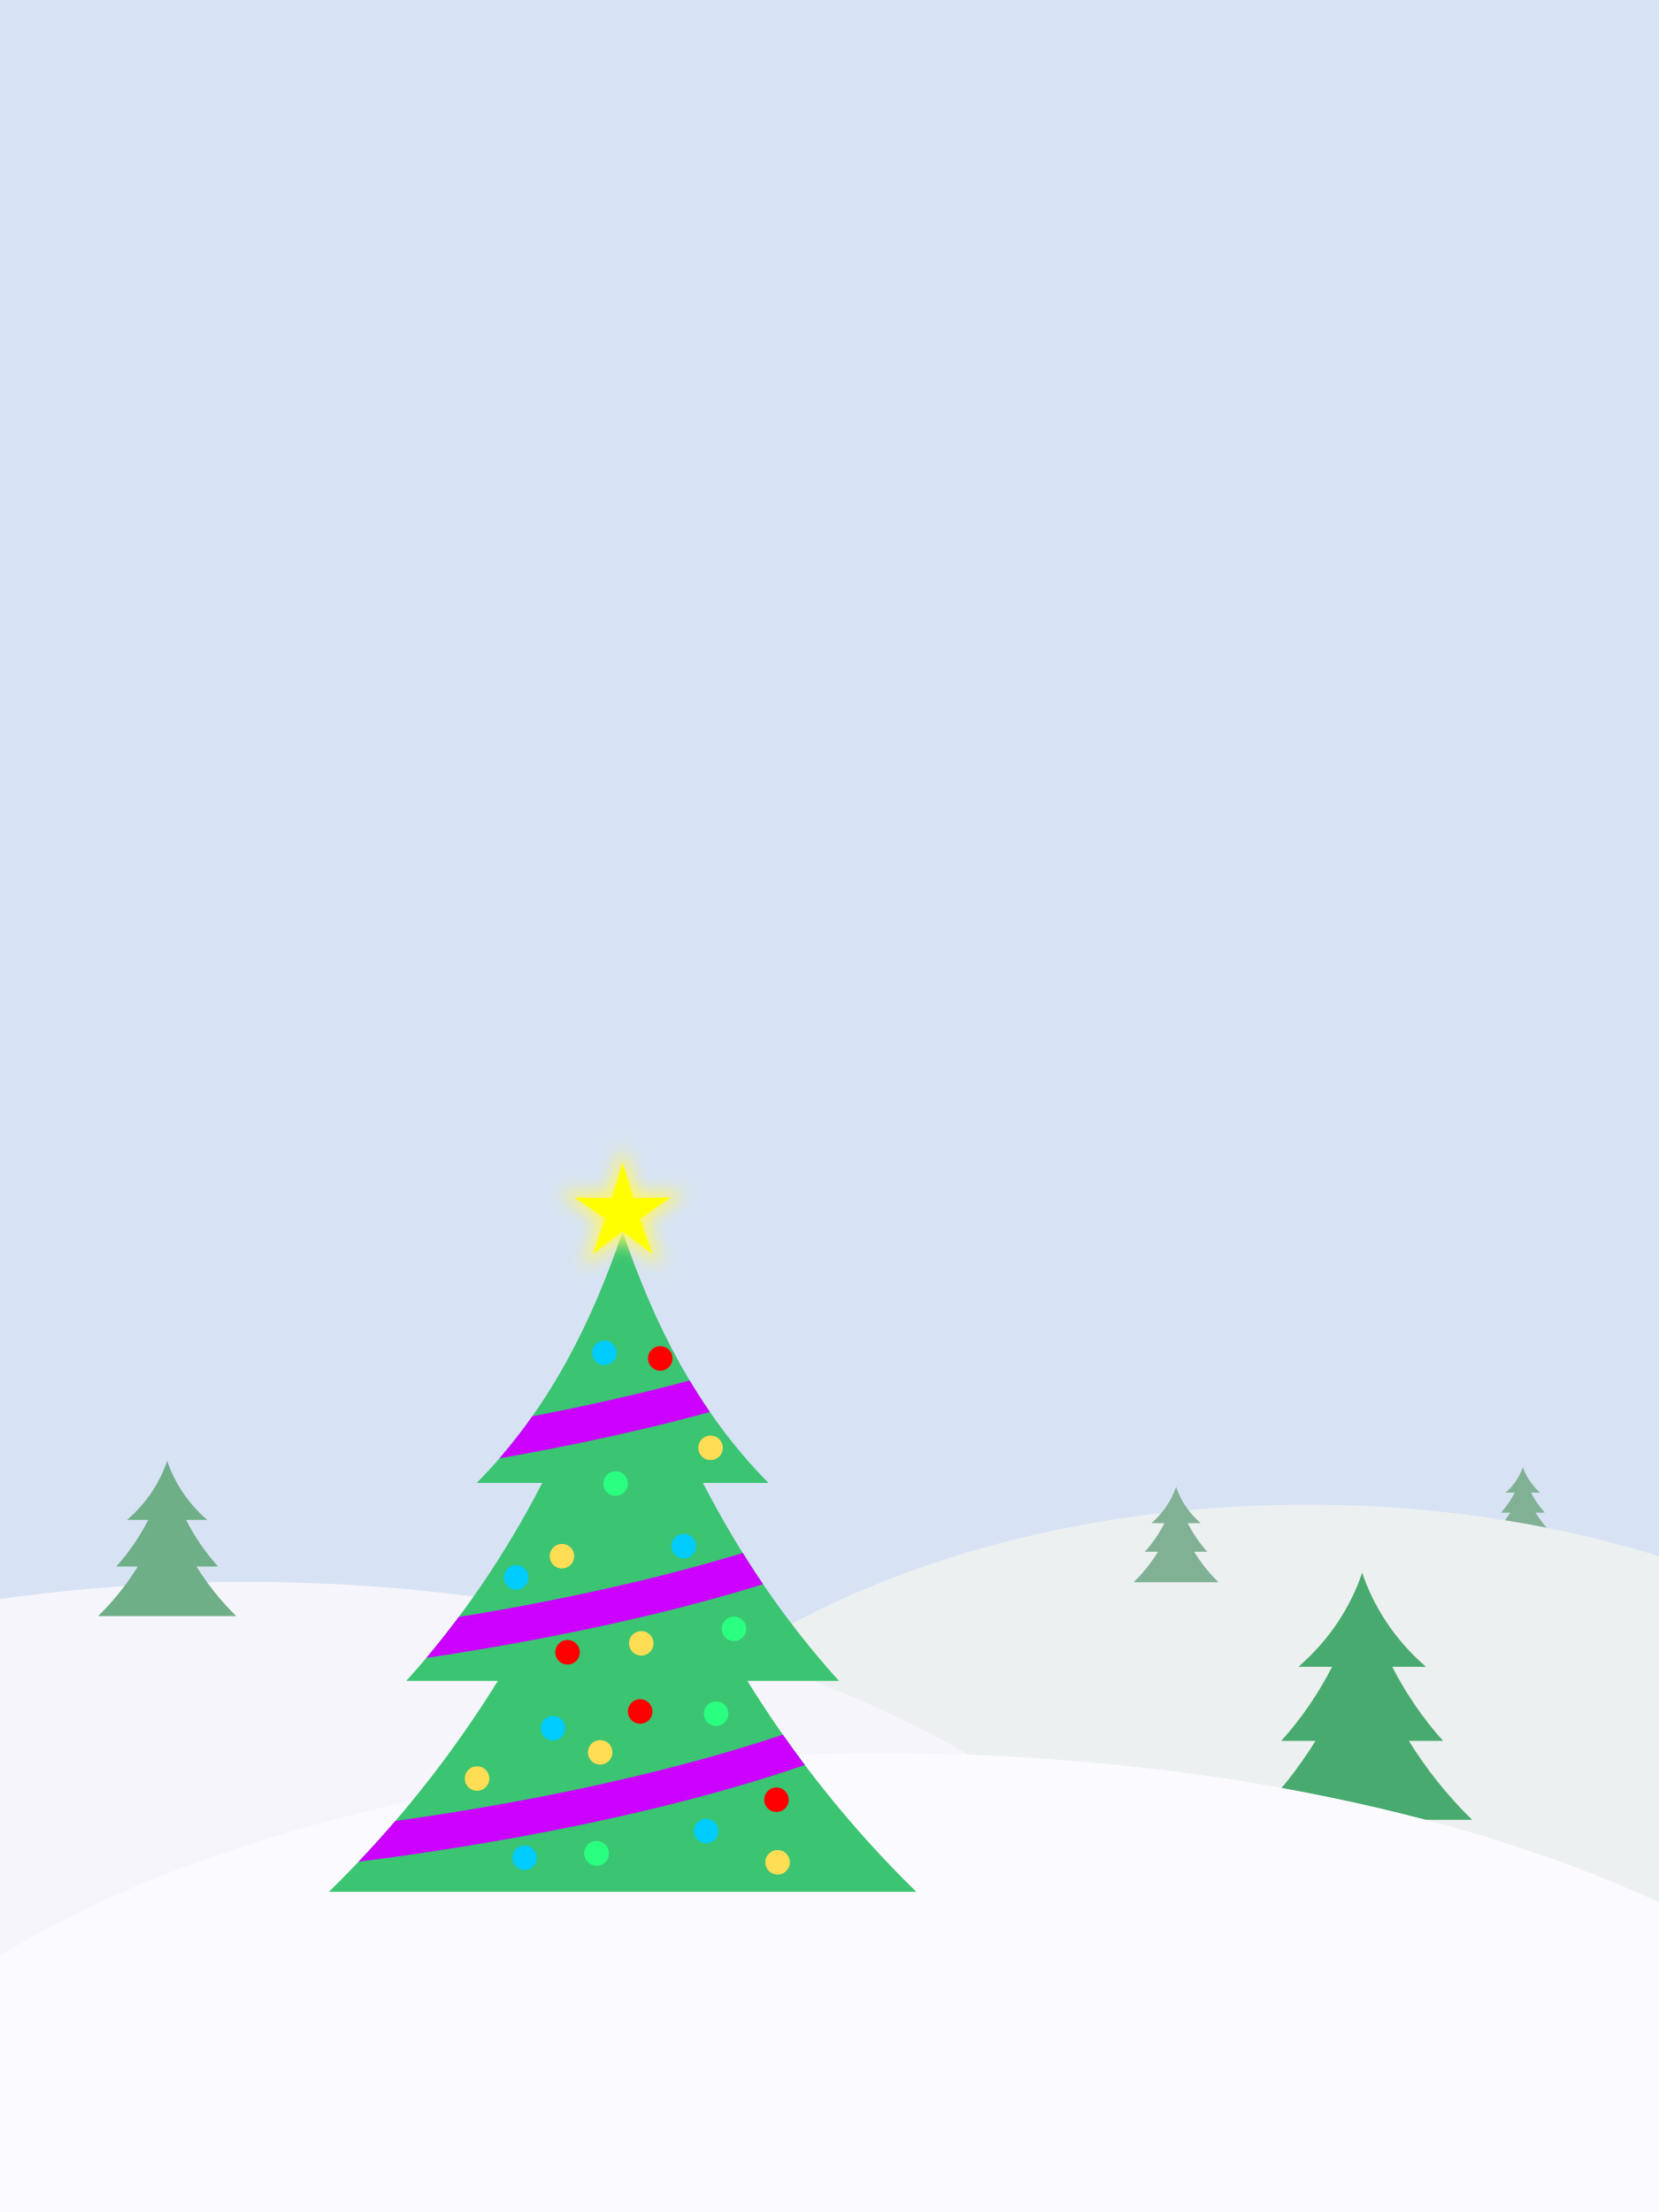
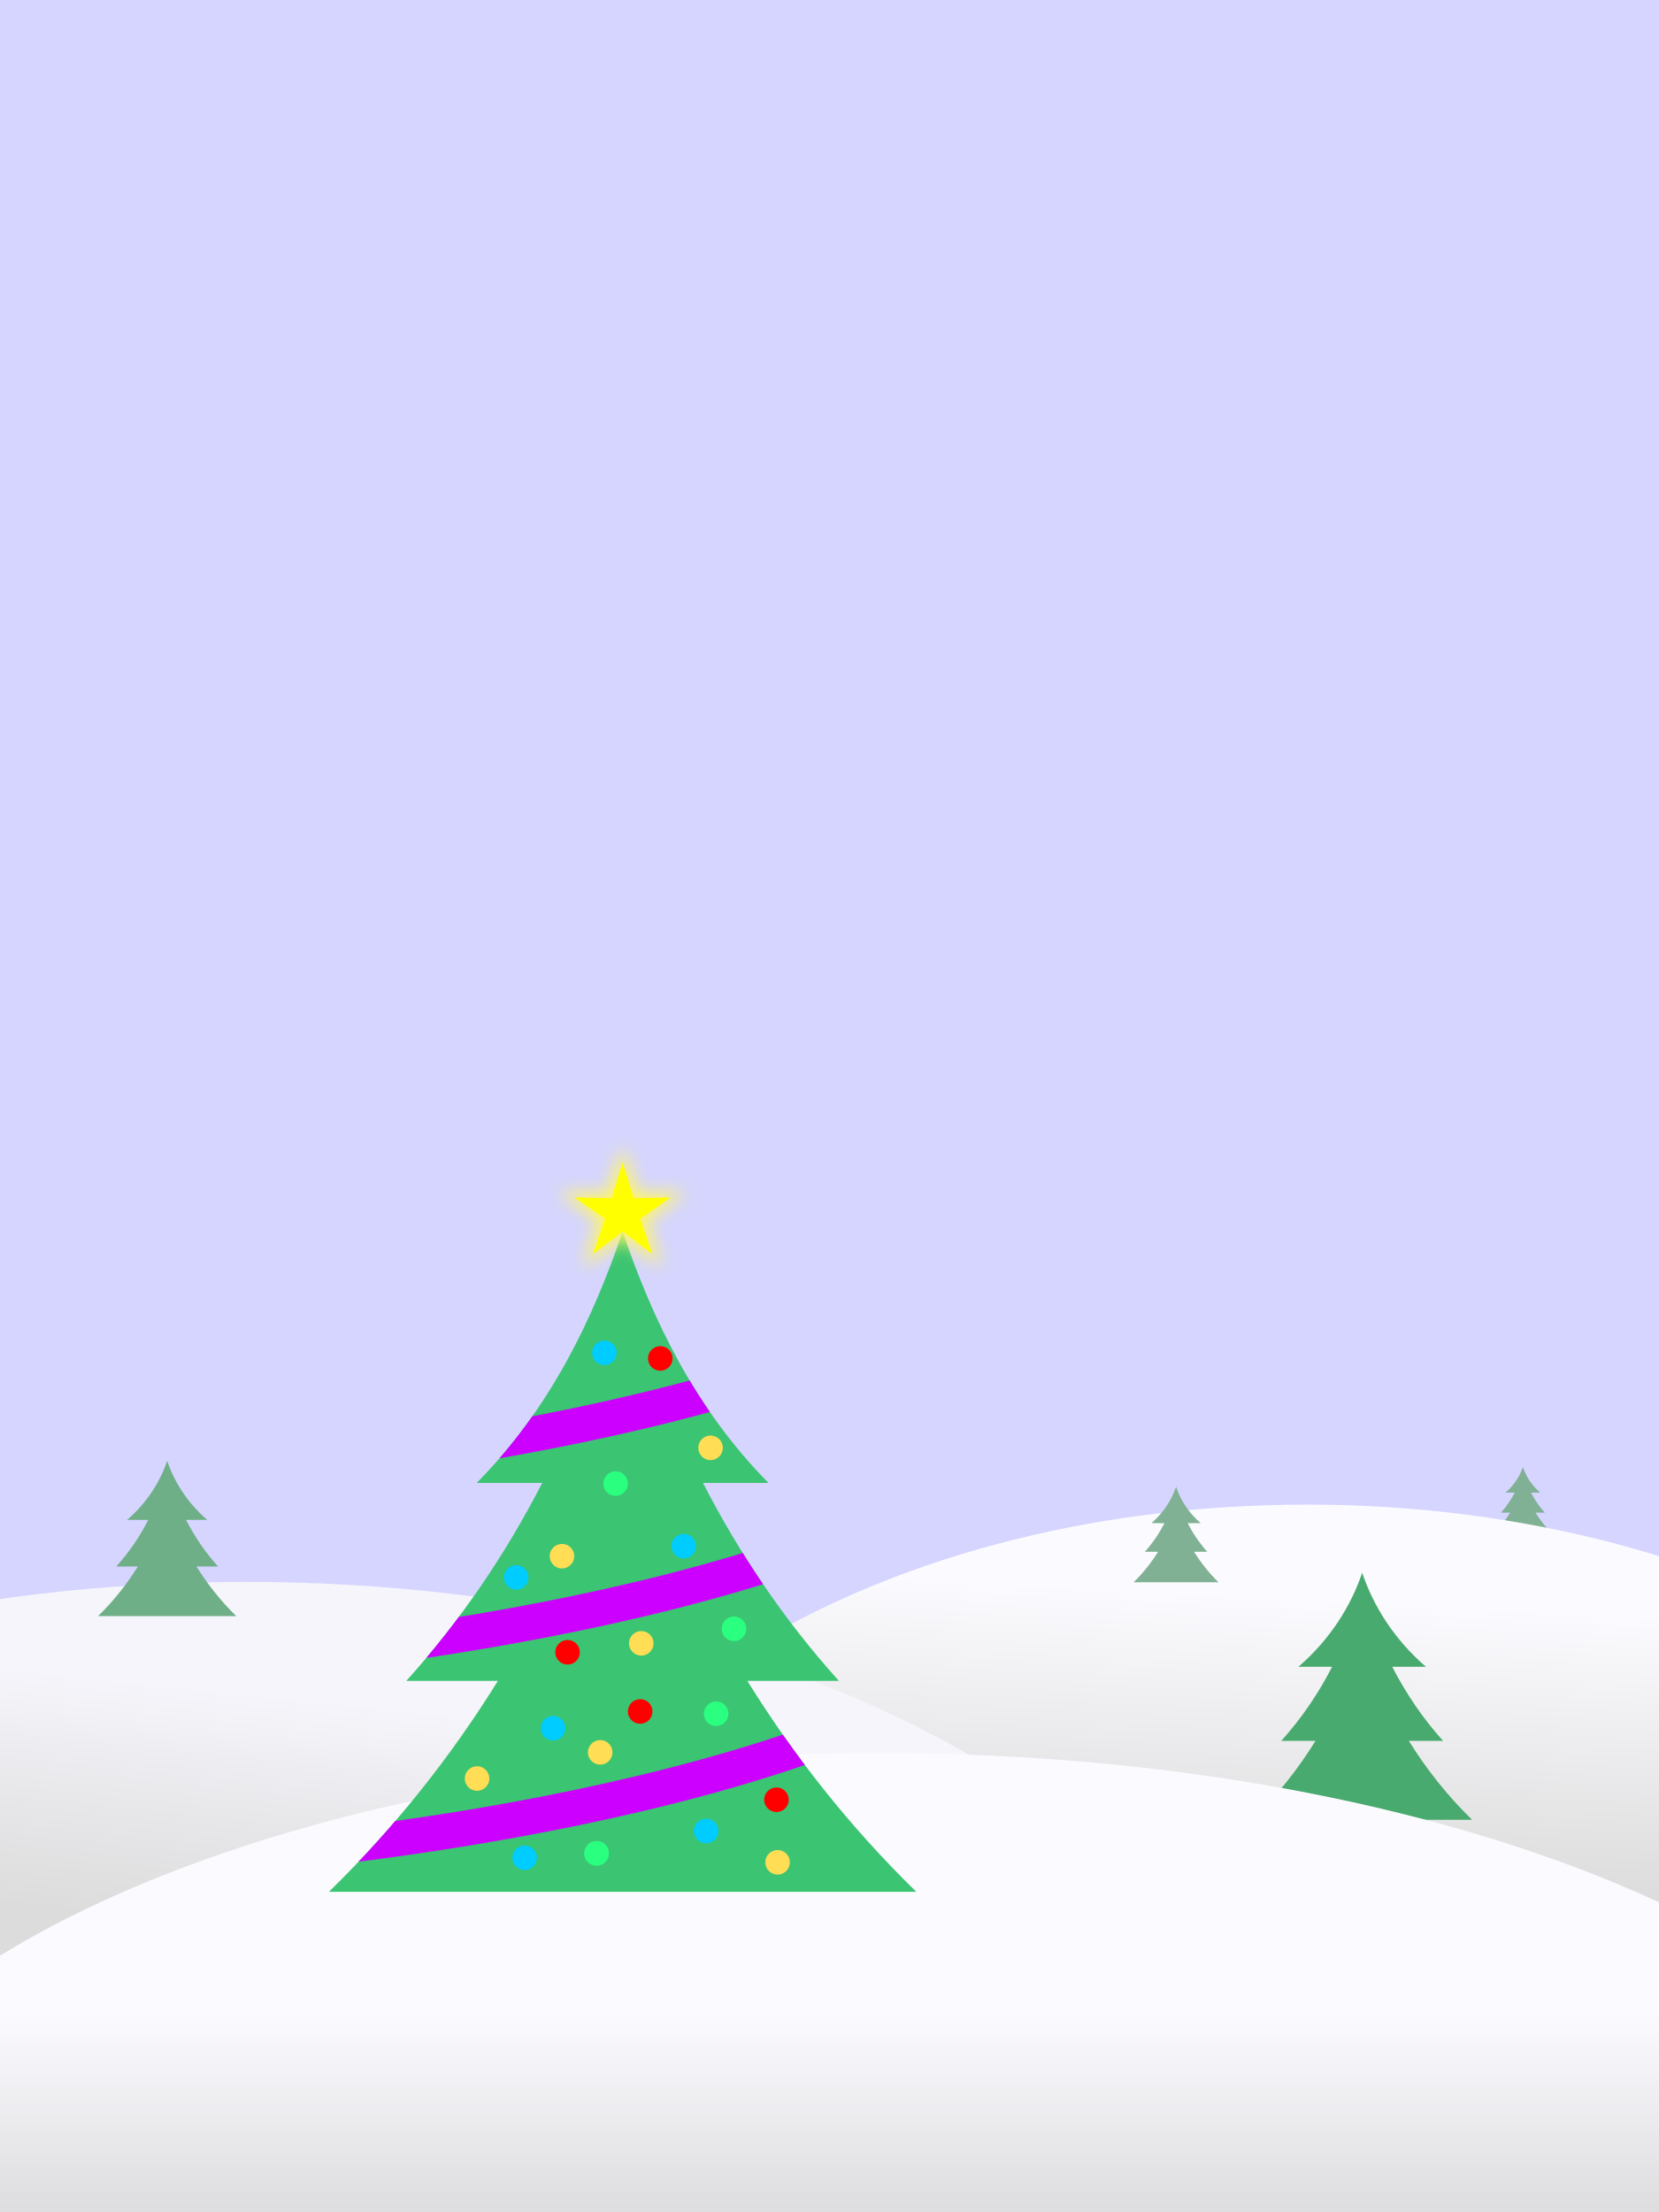
<svg xmlns="http://www.w3.org/2000/svg" xmlns:xlink="http://www.w3.org/1999/xlink" id="svg8" version="1.1" viewBox="0 0 99.219 132.292" height="500" width="375">
  <defs id="defs2">
+     <linearGradient id="linearGradient963">
+       <stop style="stop-color:#fbfbff;stop-opacity:1;" offset="0" id="stop959" />
+       <stop style="stop-color:#9c9c9c;stop-opacity:1" offset="1" id="stop961" />
+     </linearGradient>
+     <linearGradient id="linearGradient955">
+       <stop style="stop-color:#f5f5fb;stop-opacity:1;" offset="0" id="stop951" />
+       <stop style="stop-color:#dcdcdc;stop-opacity:1" offset="1" id="stop953" />
+     </linearGradient>
+     <linearGradient id="linearGradient939">
+       <stop style="stop-color:#fbfbff;stop-opacity:1;" offset="0" id="stop935" />
+       <stop style="stop-color:#dcdcdc;stop-opacity:1" offset="1" id="stop937" />
+     </linearGradient>
    <pattern xlink:href="#Polkadots-medwhite" id="pattern2529" patternTransform="scale(3.56469)" />
    <pattern id="Polkadots-medwhite" patternTransform="translate(0,0) scale(10,10)" height="10" width="10" patternUnits="userSpaceOnUse">
      <circle id="circle1987" r="0.15" cy="0.810" cx="2.567" style="fill:white;stroke:none" />
      <circle id="circle1989" r="0.15" cy="2.33" cx="3.048" style="fill:white;stroke:none" />
      <circle id="circle1991" r="0.15" cy="2.415" cx="4.418" style="fill:white;stroke:none" />
      <circle id="circle1993" r="0.15" cy="3.029" cx="1.844" style="fill:white;stroke:none" />
      <circle id="circle1995" r="0.15" cy="1.363" cx="6.08" style="fill:white;stroke:none" />
      <circle id="circle1997" r="0.15" cy="4.413" cx="5.819" style="fill:white;stroke:none" />
      <circle id="circle1999" r="0.15" cy="4.048" cx="4.305" style="fill:white;stroke:none" />
      <circle id="circle2001" r="0.15" cy="3.045" cx="5.541" style="fill:white;stroke:none" />
      <circle id="circle2003" r="0.15" cy="5.527" cx="4.785" style="fill:white;stroke:none" />
      <circle id="circle2005" r="0.15" cy="5.184" cx="2.667" style="fill:white;stroke:none" />
      <circle id="circle2007" r="0.15" cy="1.448" cx="7.965" style="fill:white;stroke:none" />
      <circle id="circle2009" r="0.15" cy="5.049" cx="7.047" style="fill:white;stroke:none" />
      <circle id="circle2011" r="0.15" cy="0.895" cx="4.340" style="fill:white;stroke:none" />
      <circle id="circle2013" r="0.15" cy="0.340" cx="7.125" style="fill:white;stroke:none" />
      <circle id="circle2015" r="0.15" cy="1.049" cx="9.553" style="fill:white;stroke:none" />
      <circle id="circle2017" r="0.15" cy="2.689" cx="7.006" style="fill:white;stroke:none" />
      <circle id="circle2019" r="0.15" cy="2.689" cx="8.909" style="fill:white;stroke:none" />
      <circle id="circle2021" r="0.15" cy="4.407" cx="9.315" style="fill:white;stroke:none" />
      <circle id="circle2023" r="0.15" cy="3.870" cx="7.820" style="fill:white;stroke:none" />
      <circle id="circle2025" r="0.15" cy="5.948" cx="8.270" style="fill:white;stroke:none" />
      <circle id="circle2027" r="0.15" cy="7.428" cx="7.973" style="fill:white;stroke:none" />
      <circle id="circle2029" r="0.15" cy="8.072" cx="9.342" style="fill:white;stroke:none" />
      <circle id="circle2031" r="0.15" cy="9.315" cx="8.206" style="fill:white;stroke:none" />
      <circle id="circle2033" r="0.15" cy="9.475" cx="9.682" style="fill:white;stroke:none" />
      <circle id="circle2035" r="0.15" cy="6.186" cx="9.688" style="fill:white;stroke:none" />
      <circle id="circle2037" r="0.15" cy="6.296" cx="3.379" style="fill:white;stroke:none" />
      <circle id="circle2039" r="0.15" cy="8.204" cx="2.871" style="fill:white;stroke:none" />
      <circle id="circle2041" r="0.15" cy="8.719" cx="4.59" style="fill:white;stroke:none" />
      <circle id="circle2043" r="0.15" cy="9.671" cx="3.181" style="fill:white;stroke:none" />
      <circle id="circle2045" r="0.15" cy="7.315" cx="5.734" style="fill:white;stroke:none" />
      <circle id="circle2047" r="0.15" cy="6.513" cx="6.707" style="fill:white;stroke:none" />
      <circle id="circle2049" r="0.15" cy="9.670" cx="5.730" style="fill:white;stroke:none" />
      <circle id="circle2051" r="0.15" cy="8.373" cx="6.535" style="fill:white;stroke:none" />
      <circle id="circle2053" r="0.15" cy="7.154" cx="4.37" style="fill:white;stroke:none" />
      <circle id="circle2055" r="0.15" cy="7.25" cx="0.622" style="fill:white;stroke:none" />
      <circle id="circle2057" r="0.15" cy="5.679" cx="0.831" style="fill:white;stroke:none" />
      <circle id="circle2059" r="0.15" cy="8.519" cx="1.257" style="fill:white;stroke:none" />
      <circle id="circle2061" r="0.15" cy="6.877" cx="1.989" style="fill:white;stroke:none" />
      <circle id="circle2063" r="0.15" cy="3.181" cx="0.374" style="fill:white;stroke:none" />
      <circle id="circle2065" r="0.15" cy="1.664" cx="1.166" style="fill:white;stroke:none" />
      <circle id="circle2067" r="0.15" cy="0.093" cx="1.151" style="fill:white;stroke:none" />
      <circle id="circle2069" r="0.15" cy="10.093" cx="1.151" style="fill:white;stroke:none" />
      <circle id="circle2071" r="0.15" cy="4.451" cx="1.302" style="fill:white;stroke:none" />
      <circle id="circle2073" r="0.15" cy="3.763" cx="3.047" style="fill:white;stroke:none" />
    </pattern>
    <clipPath clipPathUnits="userSpaceOnUse" id="clipPath1037">
      <path transform="matrix(-0.81815,0,0,-1.414358,76.98744,46.53242)" d="m 44.79,-25.866 -15.243,-26.402 30.486,-10e-7 z" id="path1039" style="opacity:1;vector-effect:none;fill:#71c837;fill-opacity:1;stroke:none;stroke-width:0.211;stroke-linecap:butt;stroke-linejoin:miter;stroke-miterlimit:4;stroke-dasharray:none;stroke-dashoffset:61.208;stroke-opacity:1;paint-order:stroke fill markers" />
    </clipPath>
    <clipPath clipPathUnits="userSpaceOnUse" id="clipPath1088">
      <path transform="matrix(-0.81815,0,0,-1.414358,76.98744,46.53242)" d="m 44.79,-25.866 -15.243,-26.402 30.486,-10e-7 z" id="path1090" style="display:inline;opacity:1;vector-effect:none;fill:#71c837;fill-opacity:1;stroke:none;stroke-width:0.211;stroke-linecap:butt;stroke-linejoin:miter;stroke-miterlimit:4;stroke-dasharray:none;stroke-dashoffset:61.208;stroke-opacity:1;paint-order:stroke fill markers" />
    </clipPath>
    <filter style="color-interpolation-filters:sRGB" id="filter1064" x="-0.16" width="1.321" y="-0.169" height="1.337">
      <feGaussianBlur stdDeviation="0.384" id="feGaussianBlur1066" />
    </filter>
    <clipPath clipPathUnits="userSpaceOnUse" id="clipPath1081">
      <path id="path1083" d="m 140.734,278.352 c -6.809,20.153 -16.51,40.187 -32.983,56.855 h 14.813 c -8.154,15.86 -18.327,31.006 -30.725,44.74 h 20.699 c -10.44,16.851 -23.108,32.946 -38.199,47.684 H 207.131 c -15.091,-14.737 -27.759,-30.832 -38.199,-47.684 h 20.699 c -12.397,-13.734 -22.573,-28.88 -30.727,-44.74 h 14.813 C 157.244,318.539 147.543,298.505 140.734,278.352 Z" style="opacity:1;vector-effect:none;fill:#38a965;fill-opacity:1;stroke:none;stroke-width:1.101;stroke-linecap:butt;stroke-linejoin:miter;stroke-miterlimit:4;stroke-dasharray:none;stroke-dashoffset:61.208;stroke-opacity:1;paint-order:stroke fill markers" />
    </clipPath>
+     <linearGradient xlink:href="#linearGradient939" id="linearGradient941" x1="91.47" y1="96.195" x2="90.593" y2="113.34" gradientUnits="userSpaceOnUse" />
+     <linearGradient xlink:href="#linearGradient955" id="linearGradient957" x1="10.672" y1="100.74" x2="9.19" y2="114.838" gradientUnits="userSpaceOnUse" />
+     <linearGradient xlink:href="#linearGradient963" id="linearGradient965" x1="47.625" y1="120.385" x2="47.625" y2="158.561" gradientUnits="userSpaceOnUse" />
  </defs>
  <g id="layer1" transform="translate(0,-164.7083)">
-     <rect style="opacity:1;vector-effect:none;fill:#d7e3f4;fill-opacity:1;stroke:none;stroke-width:0.211;stroke-linecap:butt;stroke-linejoin:miter;stroke-miterlimit:4;stroke-dasharray:none;stroke-dashoffset:61.208;stroke-opacity:1;paint-order:stroke fill markers" id="rect812" width="99.219" height="132.292" x="0" y="164.708" />
+     <rect style="opacity:1;vector-effect:none;fill:#d5d5ff;fill-opacity:1;stroke:none;stroke-width:0.211;stroke-linecap:butt;stroke-linejoin:miter;stroke-miterlimit:4;stroke-dasharray:none;stroke-dashoffset:61.208;stroke-opacity:1;paint-order:stroke fill markers" id="rect812" width="99.219" height="132.292" x="0" y="164.708" />
  </g>
  <g id="layer2">
    <path id="path919" d="m 91.078,87.741 c -0.183,0.541 -0.518,1.078 -1.034,1.526 h 0.547 c -0.219,0.426 -0.492,0.832 -0.825,1.201 h 0.555 c -0.28,0.452 -0.62,0.884 -1.025,1.28 h 3.564 c -0.405,-0.395 -0.745,-0.827 -1.025,-1.28 h 0.555 c -0.333,-0.369 -0.606,-0.775 -0.825,-1.201 h 0.547 C 91.596,88.819 91.261,88.282 91.078,87.741 Z" style="opacity:1;vector-effect:none;fill:#81b194;fill-opacity:1;stroke:none;stroke-width:0.03;stroke-linecap:butt;stroke-linejoin:miter;stroke-miterlimit:4;stroke-dasharray:none;stroke-dashoffset:61.208;stroke-opacity:1;paint-order:stroke fill markers" />
-     <ellipse style="opacity:1;vector-effect:none;fill:#ecf0f0;fill-opacity:1;stroke:none;stroke-width:0.129;stroke-linecap:butt;stroke-linejoin:miter;stroke-miterlimit:4;stroke-dasharray:none;stroke-dashoffset:61.208;stroke-opacity:1;paint-order:stroke fill markers" id="ellipse819" cx="78.166" cy="120.084" rx="47.684" ry="30.099" />
-     <ellipse style="opacity:1;vector-effect:none;fill:#f5f5fb;fill-opacity:1;stroke:none;stroke-width:0.158;stroke-linecap:butt;stroke-linejoin:miter;stroke-miterlimit:4;stroke-dasharray:none;stroke-dashoffset:61.208;stroke-opacity:1;paint-order:stroke fill markers" id="path815" cx="14.7" cy="129.619" rx="60.961" ry="35.012" />
+     <ellipse style="opacity:1;vector-effect:none;fill:url(#linearGradient941);fill-opacity:1;stroke:none;stroke-width:0.129;stroke-linecap:butt;stroke-linejoin:miter;stroke-miterlimit:4;stroke-dasharray:none;stroke-dashoffset:61.208;stroke-opacity:1;paint-order:stroke fill markers" id="ellipse819" cx="78.166" cy="120.084" rx="47.684" ry="30.099" />
+     <ellipse style="opacity:1;vector-effect:none;fill:url(#linearGradient957);fill-opacity:1;stroke:none;stroke-width:0.158;stroke-linecap:butt;stroke-linejoin:miter;stroke-miterlimit:4;stroke-dasharray:none;stroke-dashoffset:61.208;stroke-opacity:1;paint-order:stroke fill markers" id="path815" cx="14.7" cy="129.619" rx="60.961" ry="35.012" />
    <path id="path917" d="m 9.998,87.364 c -0.424,1.254 -1.2,2.501 -2.398,3.538 h 1.267 c -0.507,0.987 -1.14,1.929 -1.912,2.784 H 8.243 C 7.594,94.734 6.805,95.736 5.866,96.653 H 14.129 c -0.939,-0.917 -1.727,-1.919 -2.377,-2.967 h 1.288 c -0.771,-0.855 -1.405,-1.797 -1.912,-2.784 h 1.267 c -1.198,-1.037 -1.974,-2.284 -2.398,-3.538 z" style="opacity:1;vector-effect:none;fill:#6faf88;fill-opacity:1;stroke:none;stroke-width:0.069;stroke-linecap:butt;stroke-linejoin:miter;stroke-miterlimit:4;stroke-dasharray:none;stroke-dashoffset:61.208;stroke-opacity:1;paint-order:stroke fill markers" />
    <path id="path913" d="m 81.468,94.057 c -0.674,1.995 -1.91,3.978 -3.815,5.629 h 2.016 c -0.807,1.57 -1.814,3.07 -3.042,4.429 h 2.049 c -1.034,1.668 -2.288,3.262 -3.782,4.721 h 13.146 c -1.494,-1.459 -2.748,-3.052 -3.782,-4.721 h 2.049 c -1.227,-1.36 -2.235,-2.859 -3.042,-4.429 h 2.016 c -1.906,-1.65 -3.141,-3.633 -3.815,-5.629 z" style="opacity:1;vector-effect:none;fill:#48aa6e;fill-opacity:1;stroke:none;stroke-width:0.109;stroke-linecap:butt;stroke-linejoin:miter;stroke-miterlimit:4;stroke-dasharray:none;stroke-dashoffset:61.208;stroke-opacity:1;paint-order:stroke fill markers" />
-     <ellipse ry="30.099" rx="65.591" cy="134.943" cx="52.605" id="ellipse817" style="opacity:1;vector-effect:none;fill:#fbfbff;fill-opacity:1;stroke:none;stroke-width:0.152;stroke-linecap:butt;stroke-linejoin:miter;stroke-miterlimit:4;stroke-dasharray:none;stroke-dashoffset:61.208;stroke-opacity:1;paint-order:stroke fill markers" />
+     <ellipse ry="30.099" rx="65.591" cy="134.943" cx="52.605" id="ellipse817" style="opacity:1;vector-effect:none;fill:url(#linearGradient965);fill-opacity:1;stroke:none;stroke-width:0.152;stroke-linecap:butt;stroke-linejoin:miter;stroke-miterlimit:4;stroke-dasharray:none;stroke-dashoffset:61.208;stroke-opacity:1;paint-order:stroke fill markers" />
    <path style="opacity:1;vector-effect:none;fill:#81b194;fill-opacity:1;stroke:none;stroke-width:0.042;stroke-linecap:butt;stroke-linejoin:miter;stroke-miterlimit:4;stroke-dasharray:none;stroke-dashoffset:61.208;stroke-opacity:1;paint-order:stroke fill markers" d="m 70.336,88.922 c -0.26,0.77 -0.737,1.536 -1.473,2.174 h 0.779 c -0.312,0.606 -0.701,1.185 -1.175,1.71 h 0.791 c -0.399,0.644 -0.883,1.26 -1.46,1.823 h 5.077 c -0.577,-0.563 -1.061,-1.179 -1.46,-1.823 h 0.791 c -0.474,-0.525 -0.863,-1.104 -1.175,-1.71 h 0.779 c -0.736,-0.637 -1.213,-1.403 -1.473,-2.174 z" id="path915" />
  </g>
  <g id="layer4">
    <path style="opacity:1;vector-effect:none;fill:#3bc471;fill-opacity:1;stroke:none;stroke-width:0.291;stroke-linecap:butt;stroke-linejoin:miter;stroke-miterlimit:4;stroke-dasharray:none;stroke-dashoffset:61.208;stroke-opacity:1;paint-order:stroke fill markers" d="m 37.236,73.647 c -1.801,5.332 -4.368,10.633 -8.727,15.043 h 3.919 c -2.157,4.196 -4.849,8.204 -8.129,11.838 h 5.477 c -2.762,4.459 -6.114,8.717 -10.107,12.616 H 54.803 c -3.993,-3.899 -7.345,-8.158 -10.107,-12.616 h 5.477 C 46.893,96.894 44.201,92.887 42.043,88.69 h 3.919 C 41.604,84.28 39.037,78.979 37.236,73.647 Z" id="path896" />
    <path style="color:#000000;font-style:normal;font-variant:normal;font-weight:normal;font-stretch:normal;font-size:medium;line-height:normal;font-family:sans-serif;font-variant-ligatures:normal;font-variant-position:normal;font-variant-caps:normal;font-variant-numeric:normal;font-variant-alternates:normal;font-feature-settings:normal;text-indent:0;text-align:start;text-decoration:none;text-decoration-line:none;text-decoration-style:solid;text-decoration-color:#000000;letter-spacing:normal;word-spacing:normal;text-transform:none;writing-mode:lr-tb;direction:ltr;text-orientation:mixed;dominant-baseline:auto;baseline-shift:baseline;text-anchor:start;white-space:normal;shape-padding:0;clip-rule:nonzero;display:inline;overflow:visible;visibility:visible;opacity:1;isolation:auto;mix-blend-mode:normal;color-interpolation:sRGB;color-interpolation-filters:linearRGB;solid-color:#000000;solid-opacity:1;vector-effect:none;fill:#cc00ff;fill-opacity:1;fill-rule:nonzero;stroke:none;stroke-width:8;stroke-linecap:butt;stroke-linejoin:miter;stroke-miterlimit:4;stroke-dasharray:none;stroke-dashoffset:61.208;stroke-opacity:1;paint-order:stroke fill markers;color-rendering:auto;image-rendering:auto;shape-rendering:auto;text-rendering:auto;enable-background:accumulate" d="m 224.055,283.811 c -27.692,18.851 -71.989,30.606 -109.186,37.354 -37.196,6.748 -67.248,8.645 -67.248,8.645 l 0.502,7.986 c 0,0 30.49,-1.926 68.172,-8.762 37.682,-6.836 82.6,-18.42 112.256,-38.607 z m 0,42.424 c -27.692,18.851 -71.989,30.606 -109.186,37.354 -37.196,6.748 -67.248,8.65 -67.248,8.65 l 0.502,7.98 c 0,0 30.49,-1.918 68.172,-8.754 37.682,-6.836 82.6,-18.428 112.256,-38.615 z m 0,43.945 c -27.692,18.851 -71.989,30.604 -109.186,37.352 -37.196,6.748 -67.248,8.645 -67.248,8.645 l 0.502,7.988 c 0,0 30.49,-1.928 68.172,-8.764 37.682,-6.836 82.6,-18.42 112.256,-38.607 z" id="path943" transform="scale(0.2645833)" clip-path="url(#clipPath1081)" />
    <circle style="opacity:1;vector-effect:none;fill:#ffdd55;fill-opacity:1;stroke:none;stroke-width:0.832;stroke-linecap:butt;stroke-linejoin:miter;stroke-miterlimit:4;stroke-dasharray:none;stroke-dashoffset:61.208;stroke-opacity:1;paint-order:stroke fill markers" id="path1018" cx="46.505" cy="111.378" r="0.735" />
    <circle r="0.735" cy="106.367" cx="28.531" id="circle1020" style="opacity:1;vector-effect:none;fill:#ffdd55;fill-opacity:1;stroke:none;stroke-width:0.832;stroke-linecap:butt;stroke-linejoin:miter;stroke-miterlimit:4;stroke-dasharray:none;stroke-dashoffset:61.208;stroke-opacity:1;paint-order:stroke fill markers" />
    <circle style="opacity:1;vector-effect:none;fill:#ffdd55;fill-opacity:1;stroke:none;stroke-width:0.832;stroke-linecap:butt;stroke-linejoin:miter;stroke-miterlimit:4;stroke-dasharray:none;stroke-dashoffset:61.208;stroke-opacity:1;paint-order:stroke fill markers" id="circle1022" cx="38.353" cy="98.282" r="0.735" />
    <circle r="0.735" cy="93.07" cx="33.609" id="circle1024" style="opacity:1;vector-effect:none;fill:#ffdd55;fill-opacity:1;stroke:none;stroke-width:0.832;stroke-linecap:butt;stroke-linejoin:miter;stroke-miterlimit:4;stroke-dasharray:none;stroke-dashoffset:61.208;stroke-opacity:1;paint-order:stroke fill markers" />
    <circle style="opacity:1;vector-effect:none;fill:#ffdd55;fill-opacity:1;stroke:none;stroke-width:0.832;stroke-linecap:butt;stroke-linejoin:miter;stroke-miterlimit:4;stroke-dasharray:none;stroke-dashoffset:61.208;stroke-opacity:1;paint-order:stroke fill markers" id="circle1026" cx="42.496" cy="86.589" r="0.735" />
    <circle r="0.735" cy="109.507" cx="42.229" id="circle1028" style="opacity:1;vector-effect:none;fill:#00ccff;fill-opacity:1;stroke:none;stroke-width:0.832;stroke-linecap:butt;stroke-linejoin:miter;stroke-miterlimit:4;stroke-dasharray:none;stroke-dashoffset:61.208;stroke-opacity:1;paint-order:stroke fill markers" />
    <circle style="opacity:1;vector-effect:none;fill:#00ccff;fill-opacity:1;stroke:none;stroke-width:0.832;stroke-linecap:butt;stroke-linejoin:miter;stroke-miterlimit:4;stroke-dasharray:none;stroke-dashoffset:61.208;stroke-opacity:1;paint-order:stroke fill markers" id="circle1030" cx="33.075" cy="103.36" r="0.735" />
    <circle r="0.735" cy="94.339" cx="30.87" id="circle1032" style="opacity:1;vector-effect:none;fill:#00ccff;fill-opacity:1;stroke:none;stroke-width:0.832;stroke-linecap:butt;stroke-linejoin:miter;stroke-miterlimit:4;stroke-dasharray:none;stroke-dashoffset:61.208;stroke-opacity:1;paint-order:stroke fill markers" />
    <circle style="opacity:1;vector-effect:none;fill:#00ccff;fill-opacity:1;stroke:none;stroke-width:0.832;stroke-linecap:butt;stroke-linejoin:miter;stroke-miterlimit:4;stroke-dasharray:none;stroke-dashoffset:61.208;stroke-opacity:1;paint-order:stroke fill markers" id="circle1034" cx="40.892" cy="92.469" r="0.735" />
    <circle r="0.735" cy="80.909" cx="36.148" id="circle1036" style="opacity:1;vector-effect:none;fill:#00ccff;fill-opacity:1;stroke:none;stroke-width:0.832;stroke-linecap:butt;stroke-linejoin:miter;stroke-miterlimit:4;stroke-dasharray:none;stroke-dashoffset:61.208;stroke-opacity:1;paint-order:stroke fill markers" />
    <circle style="opacity:1;vector-effect:none;fill:#2aff80;fill-opacity:1;stroke:none;stroke-width:0.832;stroke-linecap:butt;stroke-linejoin:miter;stroke-miterlimit:4;stroke-dasharray:none;stroke-dashoffset:61.208;stroke-opacity:1;paint-order:stroke fill markers" id="circle1038" cx="36.816" cy="88.727" r="0.735" />
    <circle r="0.735" cy="97.413" cx="43.899" id="circle1040" style="opacity:1;vector-effect:none;fill:#2aff80;fill-opacity:1;stroke:none;stroke-width:0.832;stroke-linecap:butt;stroke-linejoin:miter;stroke-miterlimit:4;stroke-dasharray:none;stroke-dashoffset:61.208;stroke-opacity:1;paint-order:stroke fill markers" />
    <circle style="opacity:1;vector-effect:none;fill:#2aff80;fill-opacity:1;stroke:none;stroke-width:0.832;stroke-linecap:butt;stroke-linejoin:miter;stroke-miterlimit:4;stroke-dasharray:none;stroke-dashoffset:61.208;stroke-opacity:1;paint-order:stroke fill markers" id="circle1042" cx="42.83" cy="102.491" r="0.735" />
    <circle r="0.735" cy="110.843" cx="35.68" id="circle1044" style="opacity:1;vector-effect:none;fill:#2aff80;fill-opacity:1;stroke:none;stroke-width:0.832;stroke-linecap:butt;stroke-linejoin:miter;stroke-miterlimit:4;stroke-dasharray:none;stroke-dashoffset:61.208;stroke-opacity:1;paint-order:stroke fill markers" />
    <circle style="opacity:1;vector-effect:none;fill:#2aff80;fill-opacity:1;stroke:none;stroke-width:0.832;stroke-linecap:butt;stroke-linejoin:miter;stroke-miterlimit:4;stroke-dasharray:none;stroke-dashoffset:61.208;stroke-opacity:1;paint-order:stroke fill markers" id="circle1046" cx="35.68" cy="110.843" r="0.735" />
    <circle r="0.735" cy="102.357" cx="38.286" id="circle1048" style="opacity:1;vector-effect:none;fill:#ff0000;fill-opacity:1;stroke:none;stroke-width:0.832;stroke-linecap:butt;stroke-linejoin:miter;stroke-miterlimit:4;stroke-dasharray:none;stroke-dashoffset:61.208;stroke-opacity:1;paint-order:stroke fill markers" />
    <circle style="opacity:1;vector-effect:none;fill:#ff0000;fill-opacity:1;stroke:none;stroke-width:0.832;stroke-linecap:butt;stroke-linejoin:miter;stroke-miterlimit:4;stroke-dasharray:none;stroke-dashoffset:61.208;stroke-opacity:1;paint-order:stroke fill markers" id="circle1050" cx="33.943" cy="98.816" r="0.735" />
    <circle r="0.735" cy="107.636" cx="46.438" id="circle1052" style="opacity:1;vector-effect:none;fill:#ff0000;fill-opacity:1;stroke:none;stroke-width:0.832;stroke-linecap:butt;stroke-linejoin:miter;stroke-miterlimit:4;stroke-dasharray:none;stroke-dashoffset:61.208;stroke-opacity:1;paint-order:stroke fill markers" />
    <circle style="opacity:1;vector-effect:none;fill:#ff0000;fill-opacity:1;stroke:none;stroke-width:0.832;stroke-linecap:butt;stroke-linejoin:miter;stroke-miterlimit:4;stroke-dasharray:none;stroke-dashoffset:61.208;stroke-opacity:1;paint-order:stroke fill markers" id="circle1054" cx="39.489" cy="81.243" r="0.735" />
    <circle r="0.735" cy="104.802" cx="35.896" id="circle1056" style="opacity:1;vector-effect:none;fill:#ffdd55;fill-opacity:1;stroke:none;stroke-width:0.832;stroke-linecap:butt;stroke-linejoin:miter;stroke-miterlimit:4;stroke-dasharray:none;stroke-dashoffset:61.208;stroke-opacity:1;paint-order:stroke fill markers" />
    <circle r="0.735" cy="111.108" cx="31.374" id="circle1058" style="opacity:1;vector-effect:none;fill:#00ccff;fill-opacity:1;stroke:none;stroke-width:0.832;stroke-linecap:butt;stroke-linejoin:miter;stroke-miterlimit:4;stroke-dasharray:none;stroke-dashoffset:61.208;stroke-opacity:1;paint-order:stroke fill markers" />
    <path d="m 39.012,74.993 -1.776,-1.346 -1.776,1.346 0.731,-2.105 -1.829,-1.273 2.228,0.045 0.646,-2.133 0.646,2.133 2.228,-0.045 -1.829,1.273 z" id="path1062" style="opacity:1;vector-effect:none;fill:#fff664;fill-opacity:1;stroke:none;stroke-width:0.742;stroke-linecap:butt;stroke-linejoin:miter;stroke-miterlimit:4;stroke-dasharray:none;stroke-dashoffset:61.208;stroke-opacity:1;paint-order:stroke fill markers;filter:url(#filter1064)" transform="matrix(1.329802,0,0,1.329802,-12.28052,-23.92668)" />
    <path style="opacity:1;vector-effect:none;fill:#ffff00;fill-opacity:1;stroke:none;stroke-width:0.742;stroke-linecap:butt;stroke-linejoin:miter;stroke-miterlimit:4;stroke-dasharray:none;stroke-dashoffset:61.208;stroke-opacity:1;paint-order:stroke fill markers" id="path1060" d="m 39.012,74.993 -1.776,-1.346 -1.776,1.346 0.731,-2.105 -1.829,-1.273 2.228,0.045 0.646,-2.133 0.646,2.133 2.228,-0.045 -1.829,1.273 z" />
  </g>
  <g id="layer3">
    <rect style="display:none;opacity:1;vector-effect:none;fill:url(#pattern2529);fill-opacity:1;stroke:none;stroke-width:0.211;stroke-linecap:butt;stroke-linejoin:miter;stroke-miterlimit:4;stroke-dasharray:none;stroke-dashoffset:61.208;stroke-opacity:1;paint-order:stroke fill markers" id="rect908" width="99.219" height="132.292" x="0" y="-2.6458333e-06" />
  </g>
</svg>
